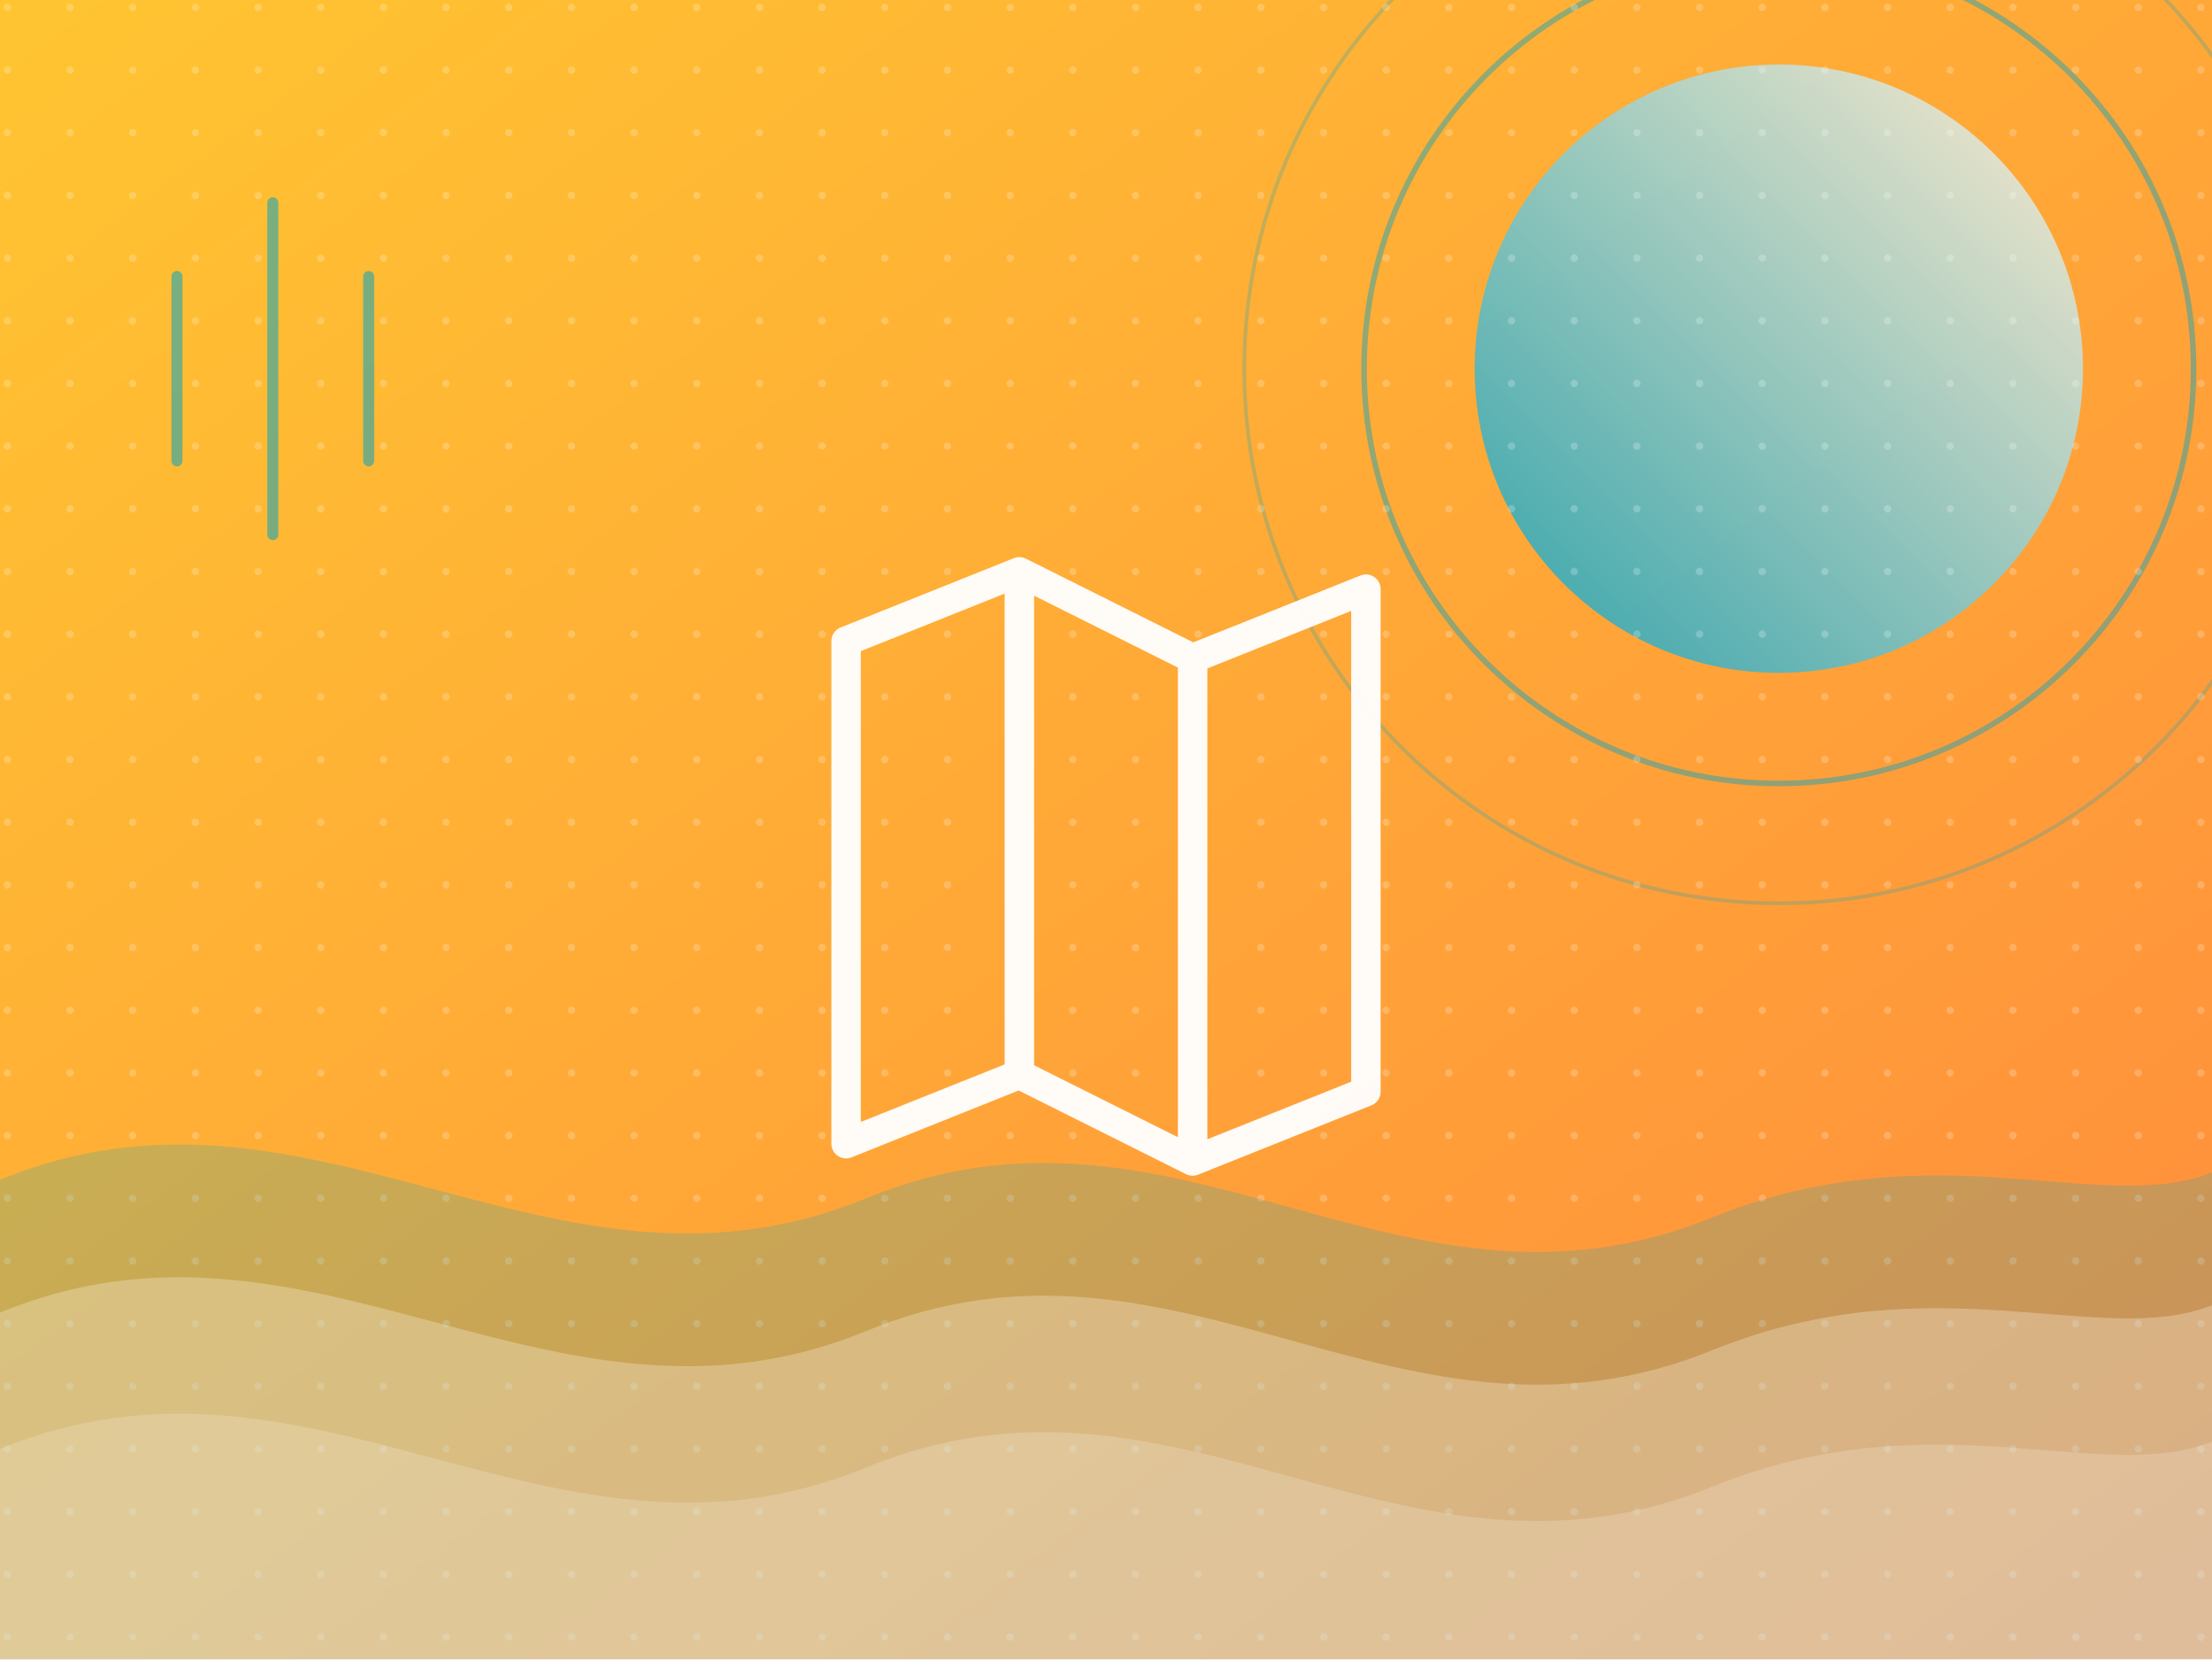
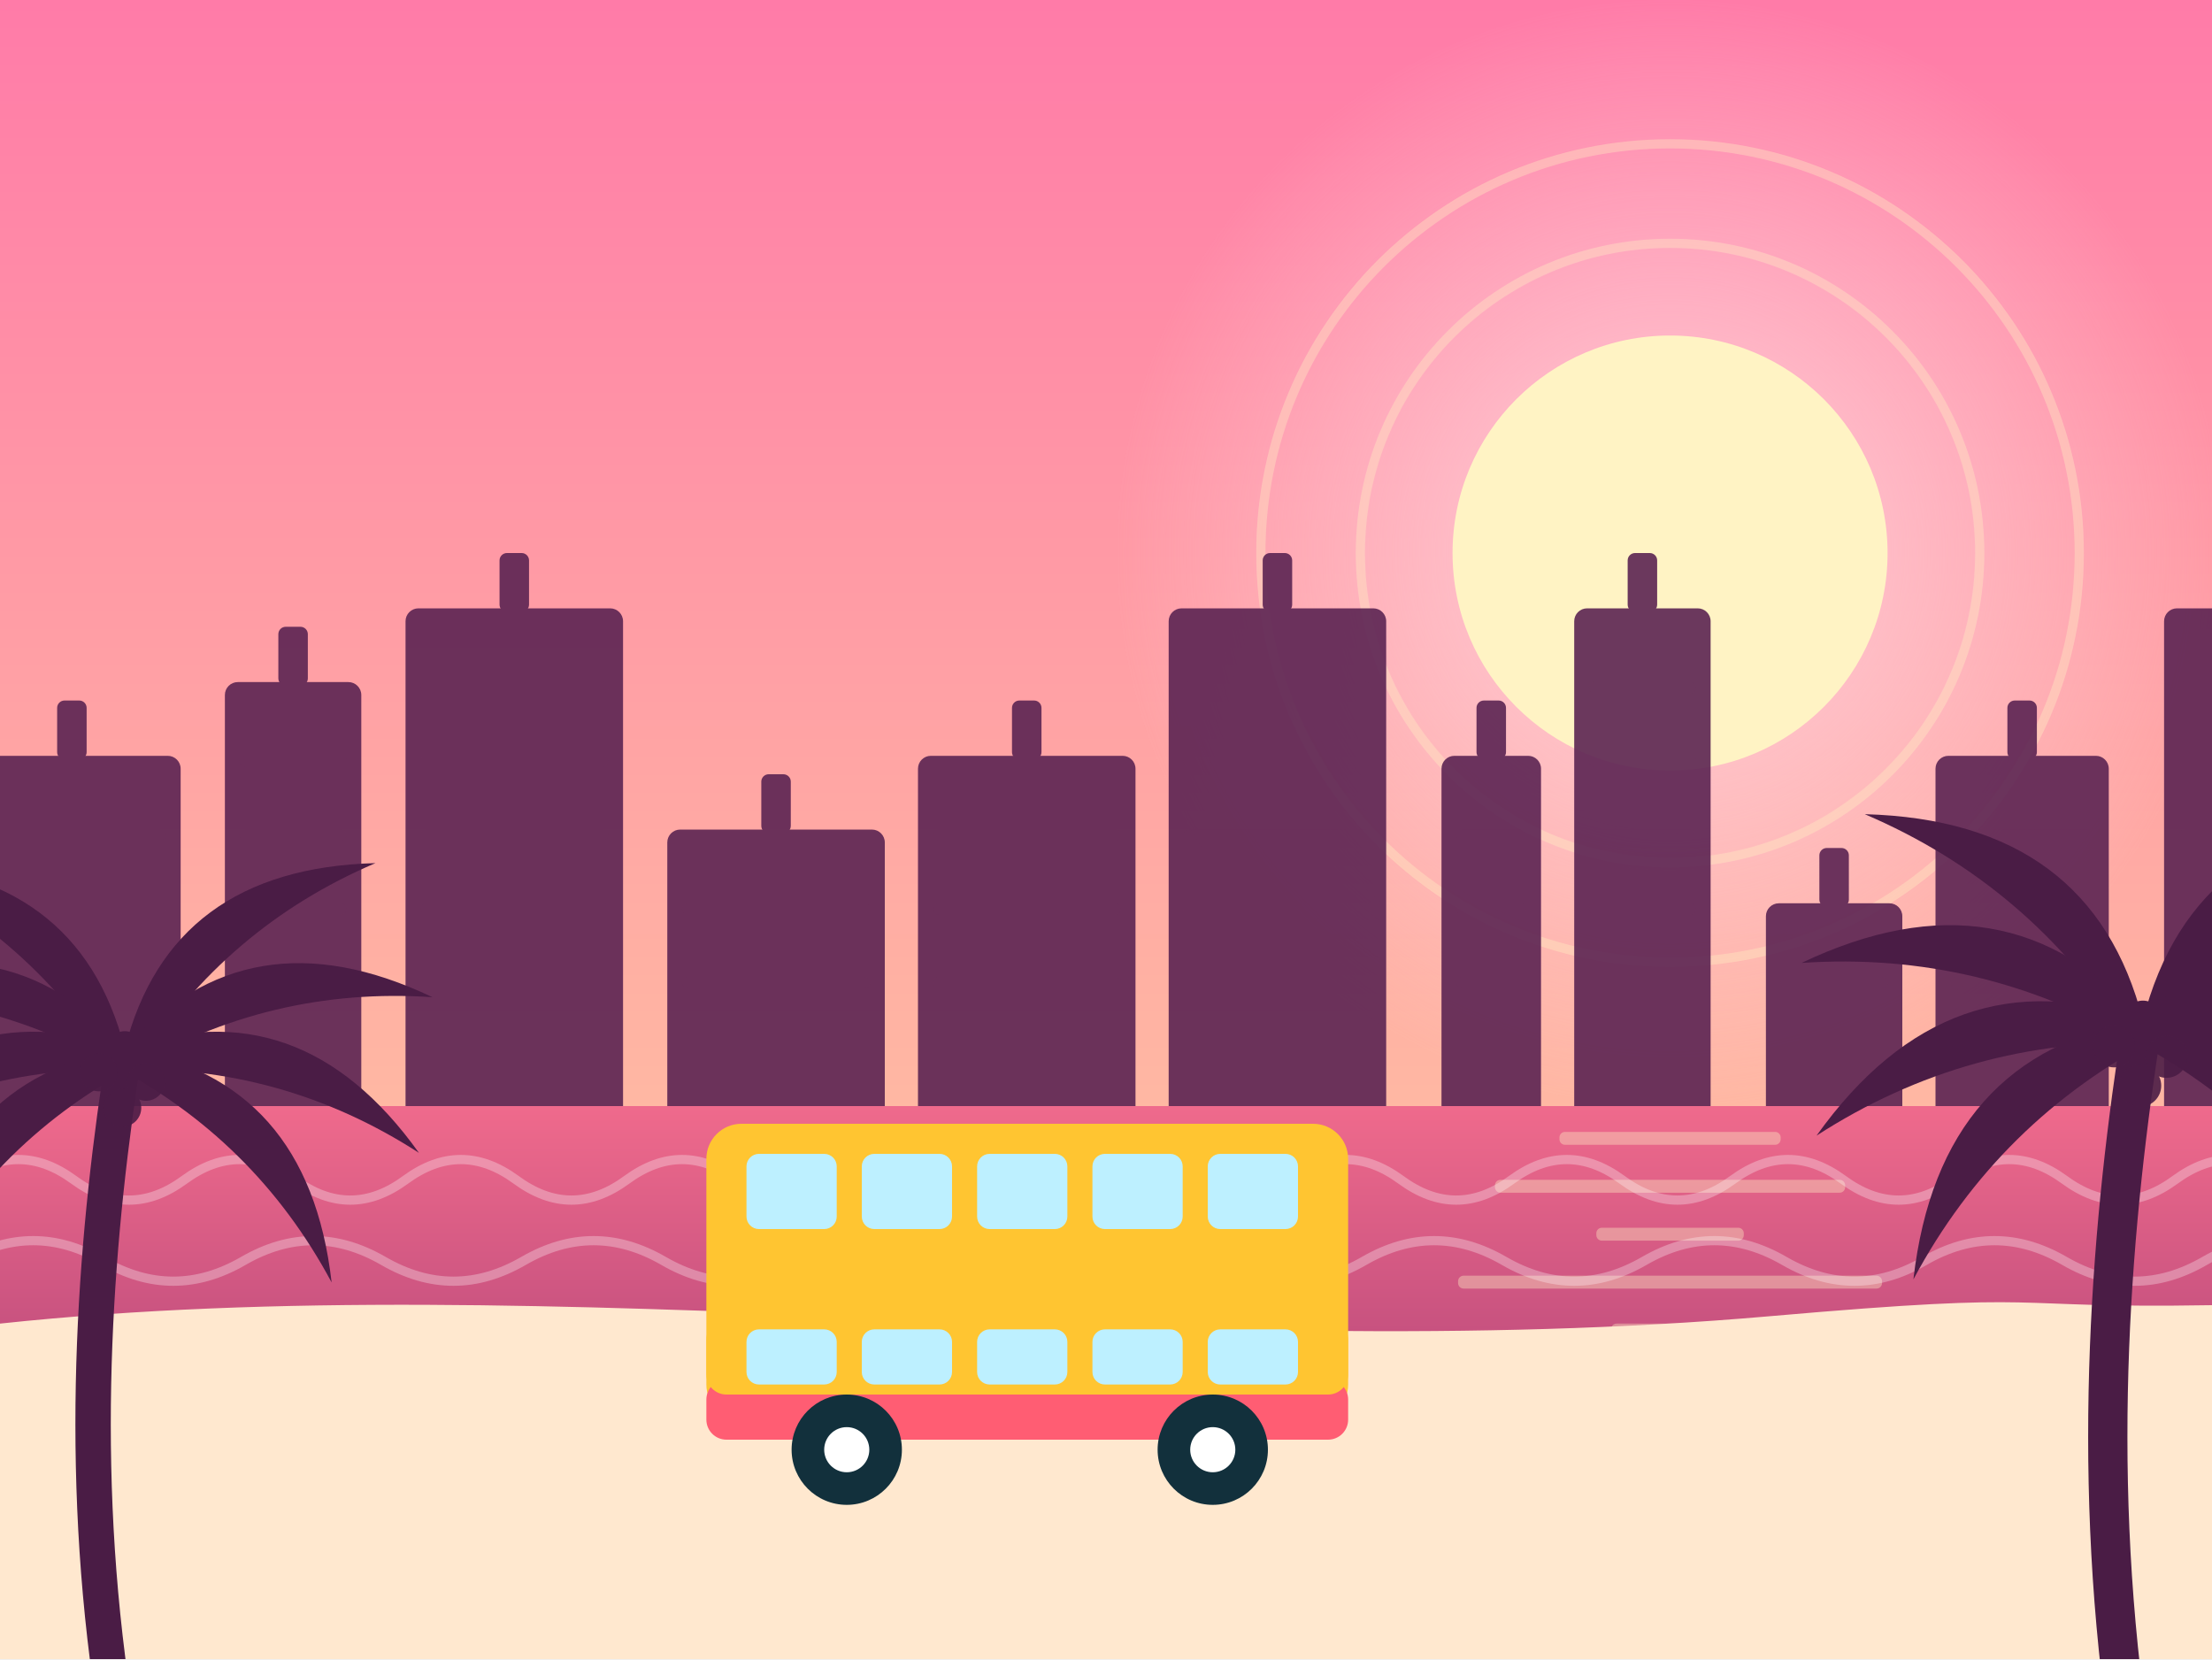
- <svg xmlns="http://www.w3.org/2000/svg" viewBox="0 0 1200 900" width="1200" height="900" role="img" aria-label="adv bigbus">
+ <svg xmlns="http://www.w3.org/2000/svg" viewBox="0 0 1200 900" width="1200" height="900" preserveAspectRatio="xMidYMid slice" role="img" aria-label="An open-top hop-on hop-off bus in Miami Beach">
  <defs>
-     <linearGradient id="g1" x1="0" y1="0" x2="1" y2="1">
-       <stop offset="0" stop-color="#ffc531" />
-       <stop offset="1" stop-color="#ff8a3d" />
+     <linearGradient id="sky" x1="0" y1="0" x2="0" y2="1">
+       <stop offset="0" stop-color="#ff7ba8" />
+       <stop offset="1" stop-color="#ffd6a0" />
    </linearGradient>
-     <linearGradient id="g2" x1="0" y1="1" x2="1" y2="0">
-       <stop offset="0" stop-color="#0aa2c0" />
-       <stop offset="1" stop-color="#fff6e9" />
+     <linearGradient id="sea" x1="0" y1="0" x2="0" y2="1">
+       <stop offset="0" stop-color="#ef6a8c" />
+       <stop offset="1" stop-color="#8e2f6d" />
    </linearGradient>
-     <pattern id="dots" width="34" height="34" patternUnits="userSpaceOnUse">
-       <circle cx="4" cy="4" r="2" fill="#ffffff" opacity=".22" />
-     </pattern>
+     <radialGradient id="glow" cx=".5" cy=".5" r=".5">
+       <stop offset="0" stop-color="#ffd9e2" stop-opacity=".85" />
+       <stop offset="1" stop-color="#ffd9e2" stop-opacity="0" />
+     </radialGradient>
  </defs>
-   <rect width="1200" height="900" fill="url(#g1)" />
-   <circle cx="965" cy="200" r="165" fill="url(#g2)" opacity=".85" />
-   <circle cx="965" cy="200" r="225" fill="none" stroke="#0aa2c0" stroke-width="3" opacity=".45" />
-   <circle cx="965" cy="200" r="290" fill="none" stroke="#0aa2c0" stroke-width="2" opacity=".25" />
-   <rect width="1200" height="900" fill="url(#dots)" />
-   <path d="M0 640 C170 570 300 720 470 650 C640 580 760 730 930 660 C1050 612 1140 660 1200 636 L1200 900 L0 900 Z" fill="#0aa2c0" opacity=".22" />
-   <path d="M0 712 C170 642 300 792 470 722 C640 652 760 802 930 732 C1050 684 1140 732 1200 708 L1200 900 L0 900 Z" fill="#fff6e9" opacity=".3" />
-   <path d="M0 786 C170 716 300 866 470 796 C640 726 760 876 930 806 C1050 758 1140 806 1200 782 L1200 900 L0 900 Z" fill="#ffffff" opacity=".18" />
-   <g transform="translate(365 235) scale(4.7)" fill="none" stroke="#ffffff" stroke-width="3.4" stroke-linecap="round" stroke-linejoin="round" opacity=".95">
-     <path d="M20 24 L40 16 L60 26 L80 18 L80 76 L60 84 L40 74 L20 82 Z M40 16 L40 74 M60 26 L60 84" />
+   <rect width="1200" height="900" fill="url(#sky)" />
+   <circle cx="906" cy="300" r="300" fill="url(#glow)" />
+   <circle cx="906" cy="300" r="118" fill="#fff3c4" />
+   <g fill="none" stroke="#fff3c4" stroke-width="5" opacity=".35">
+     <circle cx="906" cy="300" r="168" />
+     <circle cx="906" cy="300" r="222" />
  </g>
-   <g stroke="#0aa2c0" stroke-width="6" stroke-linecap="round" opacity=".55">
-     <path d="M96 150 L96 250" />
-     <path d="M148 110 L148 290" />
-     <path d="M200 150 L200 250" />
+   <g fill="#5b2352" opacity=".9">
+     <rect x="-20" y="410" width="118" height="202" rx="7" />
+     <rect x="31.0" y="380" width="16" height="32" rx="4" />
+     <rect x="-12" y="450" width="102" height="6" rx="3" opacity=".4" />
+     <rect x="-12" y="490" width="102" height="6" rx="3" opacity=".4" />
+     <rect x="-12" y="530" width="102" height="6" rx="3" opacity=".4" />
+     <rect x="122" y="370" width="74" height="242" rx="7" />
+     <rect x="151.0" y="340" width="16" height="32" rx="4" />
+     <rect x="130" y="410" width="58" height="6" rx="3" opacity=".4" />
+     <rect x="130" y="450" width="58" height="6" rx="3" opacity=".4" />
+     <rect x="130" y="490" width="58" height="6" rx="3" opacity=".4" />
+     <rect x="130" y="530" width="58" height="6" rx="3" opacity=".4" />
+     <rect x="220" y="330" width="118" height="282" rx="7" />
+     <rect x="271.0" y="300" width="16" height="32" rx="4" />
+     <rect x="228" y="370" width="102" height="6" rx="3" opacity=".4" />
+     <rect x="228" y="410" width="102" height="6" rx="3" opacity=".4" />
+     <rect x="228" y="450" width="102" height="6" rx="3" opacity=".4" />
+     <rect x="228" y="490" width="102" height="6" rx="3" opacity=".4" />
+     <rect x="362" y="450" width="118" height="162" rx="7" />
+     <rect x="413.0" y="420" width="16" height="32" rx="4" />
+     <rect x="370" y="490" width="102" height="6" rx="3" opacity=".4" />
+     <rect x="370" y="530" width="102" height="6" rx="3" opacity=".4" />
+     <rect x="498" y="410" width="118" height="202" rx="7" />
+     <rect x="549.0" y="380" width="16" height="32" rx="4" />
+     <rect x="506" y="450" width="102" height="6" rx="3" opacity=".4" />
+     <rect x="506" y="490" width="102" height="6" rx="3" opacity=".4" />
+     <rect x="506" y="530" width="102" height="6" rx="3" opacity=".4" />
+     <rect x="634" y="330" width="118" height="282" rx="7" />
+     <rect x="685.0" y="300" width="16" height="32" rx="4" />
+     <rect x="642" y="370" width="102" height="6" rx="3" opacity=".4" />
+     <rect x="642" y="410" width="102" height="6" rx="3" opacity=".4" />
+     <rect x="642" y="450" width="102" height="6" rx="3" opacity=".4" />
+     <rect x="642" y="490" width="102" height="6" rx="3" opacity=".4" />
+     <rect x="782" y="410" width="54" height="202" rx="7" />
+     <rect x="801.0" y="380" width="16" height="32" rx="4" />
+     <rect x="790" y="450" width="38" height="6" rx="3" opacity=".4" />
+     <rect x="790" y="490" width="38" height="6" rx="3" opacity=".4" />
+     <rect x="790" y="530" width="38" height="6" rx="3" opacity=".4" />
+     <rect x="854" y="330" width="74" height="282" rx="7" />
+     <rect x="883.0" y="300" width="16" height="32" rx="4" />
+     <rect x="862" y="370" width="58" height="6" rx="3" opacity=".4" />
+     <rect x="862" y="410" width="58" height="6" rx="3" opacity=".4" />
+     <rect x="862" y="450" width="58" height="6" rx="3" opacity=".4" />
+     <rect x="862" y="490" width="58" height="6" rx="3" opacity=".4" />
+     <rect x="958" y="490" width="74" height="122" rx="7" />
+     <rect x="987.0" y="460" width="16" height="32" rx="4" />
+     <rect x="966" y="530" width="58" height="6" rx="3" opacity=".4" />
+     <rect x="1050" y="410" width="94" height="202" rx="7" />
+     <rect x="1089.0" y="380" width="16" height="32" rx="4" />
+     <rect x="1058" y="450" width="78" height="6" rx="3" opacity=".4" />
+     <rect x="1058" y="490" width="78" height="6" rx="3" opacity=".4" />
+     <rect x="1058" y="530" width="78" height="6" rx="3" opacity=".4" />
+     <rect x="1174" y="330" width="94" height="282" rx="7" />
+     <rect x="1213.0" y="300" width="16" height="32" rx="4" />
+     <rect x="1182" y="370" width="78" height="6" rx="3" opacity=".4" />
+     <rect x="1182" y="410" width="78" height="6" rx="3" opacity=".4" />
+     <rect x="1182" y="450" width="78" height="6" rx="3" opacity=".4" />
+     <rect x="1182" y="490" width="78" height="6" rx="3" opacity=".4" />
+   </g>
+   <rect x="0" y="600" width="1200" height="300" fill="url(#sea)" />
+   <g fill="#fff3c4" opacity=".38">
+     <rect x="846" y="614" width="120" height="7" rx="3" />
+     <rect x="811" y="640" width="190" height="7" rx="3" />
+     <rect x="866" y="666" width="80" height="7" rx="3" />
+     <rect x="791" y="692" width="230" height="7" rx="3" />
+     <rect x="874" y="718" width="64" height="7" rx="3" />
+     <rect x="831" y="744" width="150" height="7" rx="3" />
+   </g>
+   <g fill="none" stroke="#ffffff" stroke-width="5" opacity=".3" stroke-linecap="round">
+     <path d="M-20 640 q 30 -22 60 0 t 60 0 q 30 -22 60 0 t 60 0 q 30 -22 60 0 t 60 0 q 30 -22 60 0 t 60 0 q 30 -22 60 0 t 60 0 q 30 -22 60 0 t 60 0 q 30 -22 60 0 t 60 0 q 30 -22 60 0 t 60 0 q 30 -22 60 0 t 60 0 q 30 -22 60 0 t 60 0 q 30 -22 60 0 t 60 0" />
+     <path d="M-20 684 q 38 -22 76 0 t 76 0 q 38 -22 76 0 t 76 0 q 38 -22 76 0 t 76 0 q 38 -22 76 0 t 76 0 q 38 -22 76 0 t 76 0 q 38 -22 76 0 t 76 0 q 38 -22 76 0 t 76 0 q 38 -22 76 0 t 76 0 q 38 -22 76 0 t 76 0" />
+   </g>
+   <path d="M0 718 C300 686 640 742 960 714 C1120 700 1080 710 1200 708 L1200 900 L0 900 Z" fill="#ffe8cf" />
+   <g transform="translate(60 912) scale(1.28)">
+     <path d="M0 0 C-14 -100 -6 -192 6 -268" stroke="#4a1c45" stroke-width="15" fill="none" stroke-linecap="round" />
+     <g transform="translate(6 -268)">
+       <g fill="#4a1c45">
+         <path d="M0 0 Q64 -46 132 8 Q66 -12 0 9 Z" transform="rotate(-40)" />
+         <path d="M0 0 Q64 -46 132 8 Q66 -12 0 9 Z" transform="rotate(-13)" />
+         <path d="M0 0 Q64 -46 132 8 Q66 -12 0 9 Z" transform="rotate(16)" />
+         <path d="M0 0 Q64 -46 132 8 Q66 -12 0 9 Z" transform="rotate(45)" />
+         <g transform="scale(-1,1)">
+           <path d="M0 0 Q64 -46 132 8 Q66 -12 0 9 Z" transform="rotate(-40)" />
+           <path d="M0 0 Q64 -46 132 8 Q66 -12 0 9 Z" transform="rotate(-13)" />
+           <path d="M0 0 Q64 -46 132 8 Q66 -12 0 9 Z" transform="rotate(16)" />
+           <path d="M0 0 Q64 -46 132 8 Q66 -12 0 9 Z" transform="rotate(45)" />
+         </g>
+       </g>
+       <g fill="#4a1c45" opacity=".9">
+         <circle cx="-11" cy="10" r="8" />
+         <circle cx="9" cy="14" r="8" />
+         <circle cx="-1" cy="25" r="8" />
+       </g>
+     </g>
+   </g>
+   <g transform="translate(1154 934) scale(1.42)">
+     <path d="M0 0 C-14 -100 -6 -192 6 -268" stroke="#4a1c45" stroke-width="15" fill="none" stroke-linecap="round" />
+     <g transform="translate(6 -268)">
+       <g fill="#4a1c45">
+         <path d="M0 0 Q64 -46 132 8 Q66 -12 0 9 Z" transform="rotate(-40)" />
+         <path d="M0 0 Q64 -46 132 8 Q66 -12 0 9 Z" transform="rotate(-13)" />
+         <path d="M0 0 Q64 -46 132 8 Q66 -12 0 9 Z" transform="rotate(16)" />
+         <path d="M0 0 Q64 -46 132 8 Q66 -12 0 9 Z" transform="rotate(45)" />
+         <g transform="scale(-1,1)">
+           <path d="M0 0 Q64 -46 132 8 Q66 -12 0 9 Z" transform="rotate(-40)" />
+           <path d="M0 0 Q64 -46 132 8 Q66 -12 0 9 Z" transform="rotate(-13)" />
+           <path d="M0 0 Q64 -46 132 8 Q66 -12 0 9 Z" transform="rotate(16)" />
+           <path d="M0 0 Q64 -46 132 8 Q66 -12 0 9 Z" transform="rotate(45)" />
+         </g>
+       </g>
+       <g fill="#4a1c45" opacity=".9">
+         <circle cx="-11" cy="10" r="8" />
+         <circle cx="9" cy="14" r="8" />
+         <circle cx="-1" cy="25" r="8" />
+       </g>
+     </g>
+   </g>
+   <g transform="translate(560 800) scale(1.36)">
+     <rect x="-130" y="-140" width="256" height="118" rx="14" fill="#ffc531" />
+     <rect x="-130" y="-38" width="256" height="24" rx="8" fill="#ff5d73" />
+     <rect x="-130" y="-62" width="256" height="30" rx="8" fill="#ffc531" />
+     <g fill="#bdf0ff">
+       <rect x="-114" y="-128" width="36" height="30" rx="5" />
+       <rect x="-68" y="-128" width="36" height="30" rx="5" />
+       <rect x="-22" y="-128" width="36" height="30" rx="5" />
+       <rect x="24" y="-128" width="36" height="30" rx="5" />
+       <rect x="70" y="-128" width="36" height="30" rx="5" />
+       <rect x="-114" y="-58" width="36" height="22" rx="5" />
+       <rect x="-68" y="-58" width="36" height="22" rx="5" />
+       <rect x="-22" y="-58" width="36" height="22" rx="5" />
+       <rect x="24" y="-58" width="36" height="22" rx="5" />
+       <rect x="70" y="-58" width="36" height="22" rx="5" />
+     </g>
+     <g fill="#12303c">
+       <circle cx="-74" cy="-10" r="22" />
+       <circle cx="72" cy="-10" r="22" />
+     </g>
+     <g fill="#ffffff">
+       <circle cx="-74" cy="-10" r="9" />
+       <circle cx="72" cy="-10" r="9" />
+     </g>
  </g>
</svg>
